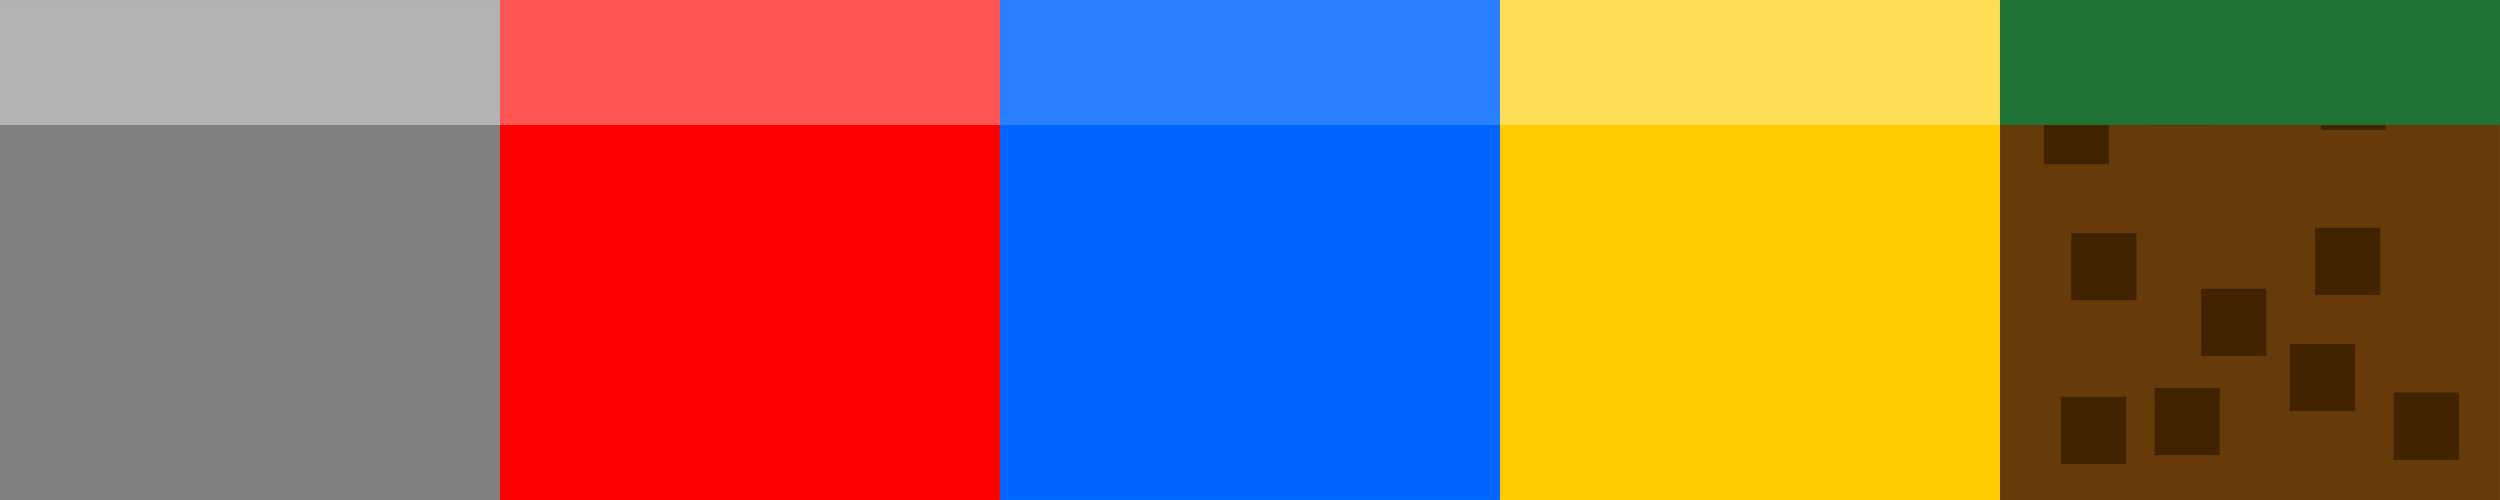
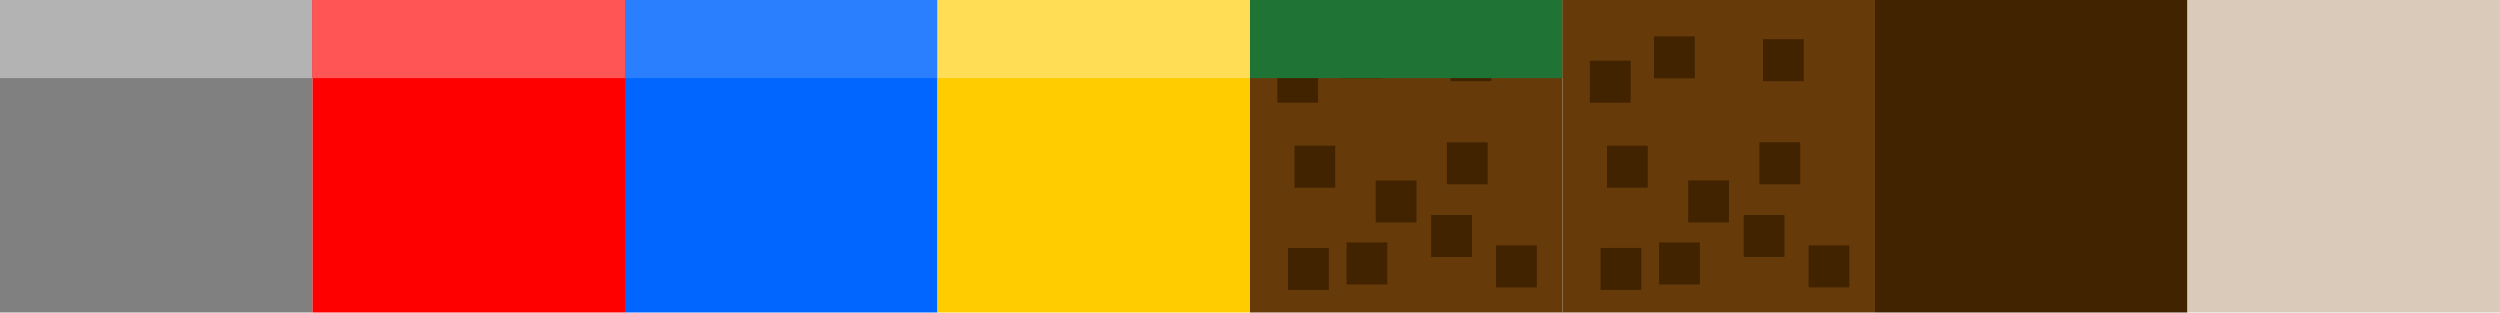
- <svg xmlns="http://www.w3.org/2000/svg" width="320" height="64" viewBox="0 0 84.667 16.933" version="1.1" id="svg5">
+ <svg xmlns="http://www.w3.org/2000/svg" width="512" height="64" viewBox="0 0 135.467 16.933" version="1.1" id="svg5">
  <defs id="defs2" />
  <g id="layer1">
    <rect style="fill:#808080;stroke-width:1.587;paint-order:stroke fill markers" id="rect290" width="16.933" height="16.933" x="0" y="0" rx="1.174986e-16" ry="1.174986e-16" />
    <rect style="fill:#b3b3b3;stroke-width:1.587;paint-order:stroke fill markers" id="rect292" width="16.933" height="4.233" x="0" y="0" rx="1.174986e-16" ry="1.174986e-16" />
    <rect style="fill:#ff0000;stroke-width:1.587;paint-order:stroke fill markers" id="rect425" width="16.933" height="16.933" x="16.933" y="8.9190671e-08" rx="1.174986e-16" ry="1.174986e-16" />
    <rect style="fill:#ff5555;stroke-width:1.587;paint-order:stroke fill markers" id="rect427" width="16.933" height="4.233" x="16.933" y="8.9190671e-08" rx="1.174986e-16" ry="1.174986e-16" />
    <rect style="fill:#0066ff;stroke-width:1.587;paint-order:stroke fill markers" id="rect429" width="16.933" height="16.933" x="33.867" y="1.7838134e-07" rx="1.174986e-16" ry="1.174986e-16" />
    <rect style="fill:#2a7fff;stroke-width:1.587;paint-order:stroke fill markers" id="rect431" width="16.933" height="4.233" x="33.867" y="1.7838134e-07" rx="1.174986e-16" ry="1.174986e-16" />
    <rect style="fill:#ffcc00;stroke-width:1.587;paint-order:stroke fill markers" id="rect429-3" width="16.933" height="16.933" x="50.8" y="8.9190671e-08" rx="1.174986e-16" ry="1.174986e-16" />
    <rect style="fill:#ffdd55;stroke-width:1.587;paint-order:stroke fill markers" id="rect431-6" width="16.933" height="4.233" x="50.8" y="8.9190671e-08" rx="1.174986e-16" ry="1.174986e-16" />
    <rect style="fill:#412300;fill-opacity:1;stroke-width:1.058" id="rect3" width="2.211" height="2.278" x="14.538" y="-15.208" />
    <g id="g27" transform="translate(-2.645834,-2.116667)">
      <rect style="fill:#673b09;fill-opacity:1;stroke-width:1.587;paint-order:stroke fill markers" id="rect290-5" width="16.933" height="16.933" x="70.379" y="2.117" rx="1.174986e-16" ry="1.174986e-16" />
      <rect style="fill:#412300;fill-opacity:1;stroke-width:1.058" id="rect14" width="2.211" height="2.278" x="72.441" y="15.551" />
      <rect style="fill:#412300;fill-opacity:1;stroke-width:1.058" id="rect15" width="2.211" height="2.278" x="72.789" y="10.01" />
      <rect style="fill:#412300;fill-opacity:1;stroke-width:1.058" id="rect16" width="2.211" height="2.278" x="71.862" y="5.402" />
      <rect style="fill:#412300;fill-opacity:1;stroke-width:1.058" id="rect19" width="2.211" height="2.278" x="75.611" y="15.253" />
      <rect style="fill:#412300;fill-opacity:1;stroke-width:1.058" id="rect20" width="2.211" height="2.278" x="75.339" y="4.086" />
      <rect style="fill:#412300;fill-opacity:1;stroke-width:1.058" id="rect21" width="2.211" height="2.278" x="80.196" y="13.764" />
      <rect style="fill:#412300;fill-opacity:1;stroke-width:1.058" id="rect22" width="2.211" height="2.278" x="83.712" y="15.411" />
      <rect style="fill:#412300;fill-opacity:1;stroke-width:1.058" id="rect25" width="2.211" height="2.278" x="81.243" y="4.238" />
      <rect style="fill:#1f7334;fill-opacity:1;stroke-width:1.587;paint-order:stroke fill markers" id="rect292-1" width="16.933" height="4.233" x="70.379" y="2.117" rx="1.174986e-16" ry="1.174986e-16" />
      <rect style="fill:#412300;fill-opacity:1;stroke-width:1.058" id="rect26" width="2.211" height="2.278" x="81.048" y="9.827" />
      <rect style="fill:#412300;fill-opacity:1;stroke-width:1.058" id="rect27" width="2.211" height="2.278" x="77.19" y="11.894" />
    </g>
+     <rect style="fill:#673b09;fill-opacity:1;stroke-width:1.587;paint-order:stroke fill markers" id="rect290-5-0" width="16.933" height="16.933" x="84.667" y="3.5540467e-07" rx="1.174986e-16" ry="1.174986e-16" />
+     <rect style="fill:#412300;fill-opacity:1;stroke-width:1.587;paint-order:stroke fill markers" id="rect290-5-0-3" width="16.933" height="16.933" x="101.6" y="2.4266706e-07" rx="1.174986e-16" ry="1.174986e-16" />
+     <rect style="fill:#d9cab9;fill-opacity:1;stroke-width:1.587;paint-order:stroke fill markers" id="rect290-5-0-3-7" width="16.933" height="16.933" x="118.533" y="1.5338135e-07" rx="1.174986e-16" ry="1.174986e-16" />
+     <rect style="fill:#412300;fill-opacity:1;stroke-width:1.058" id="rect14-7" width="2.211" height="2.278" x="86.729" y="13.434" />
+     <rect style="fill:#412300;fill-opacity:1;stroke-width:1.058" id="rect15-6" width="2.211" height="2.278" x="87.076" y="7.894" />
+     <rect style="fill:#412300;fill-opacity:1;stroke-width:1.058" id="rect16-3" width="2.211" height="2.278" x="86.149" y="3.285" />
+     <rect style="fill:#412300;fill-opacity:1;stroke-width:1.058" id="rect19-6" width="2.211" height="2.278" x="89.899" y="13.136" />
+     <rect style="fill:#412300;fill-opacity:1;stroke-width:1.058" id="rect20-1" width="2.211" height="2.278" x="89.626" y="1.969" />
+     <rect style="fill:#412300;fill-opacity:1;stroke-width:1.058" id="rect21-5" width="2.211" height="2.278" x="94.484" y="11.647" />
+     <rect style="fill:#412300;fill-opacity:1;stroke-width:1.058" id="rect22-4" width="2.211" height="2.278" x="98" y="13.294" />
+     <rect style="fill:#412300;fill-opacity:1;stroke-width:1.058" id="rect25-2" width="2.211" height="2.278" x="95.531" y="2.122" />
+     <rect style="fill:#412300;fill-opacity:1;stroke-width:1.058" id="rect26-9" width="2.211" height="2.278" x="95.335" y="7.71" />
+     <rect style="fill:#412300;fill-opacity:1;stroke-width:1.058" id="rect27-7" width="2.211" height="2.278" x="91.478" y="9.777" />
  </g>
</svg>
